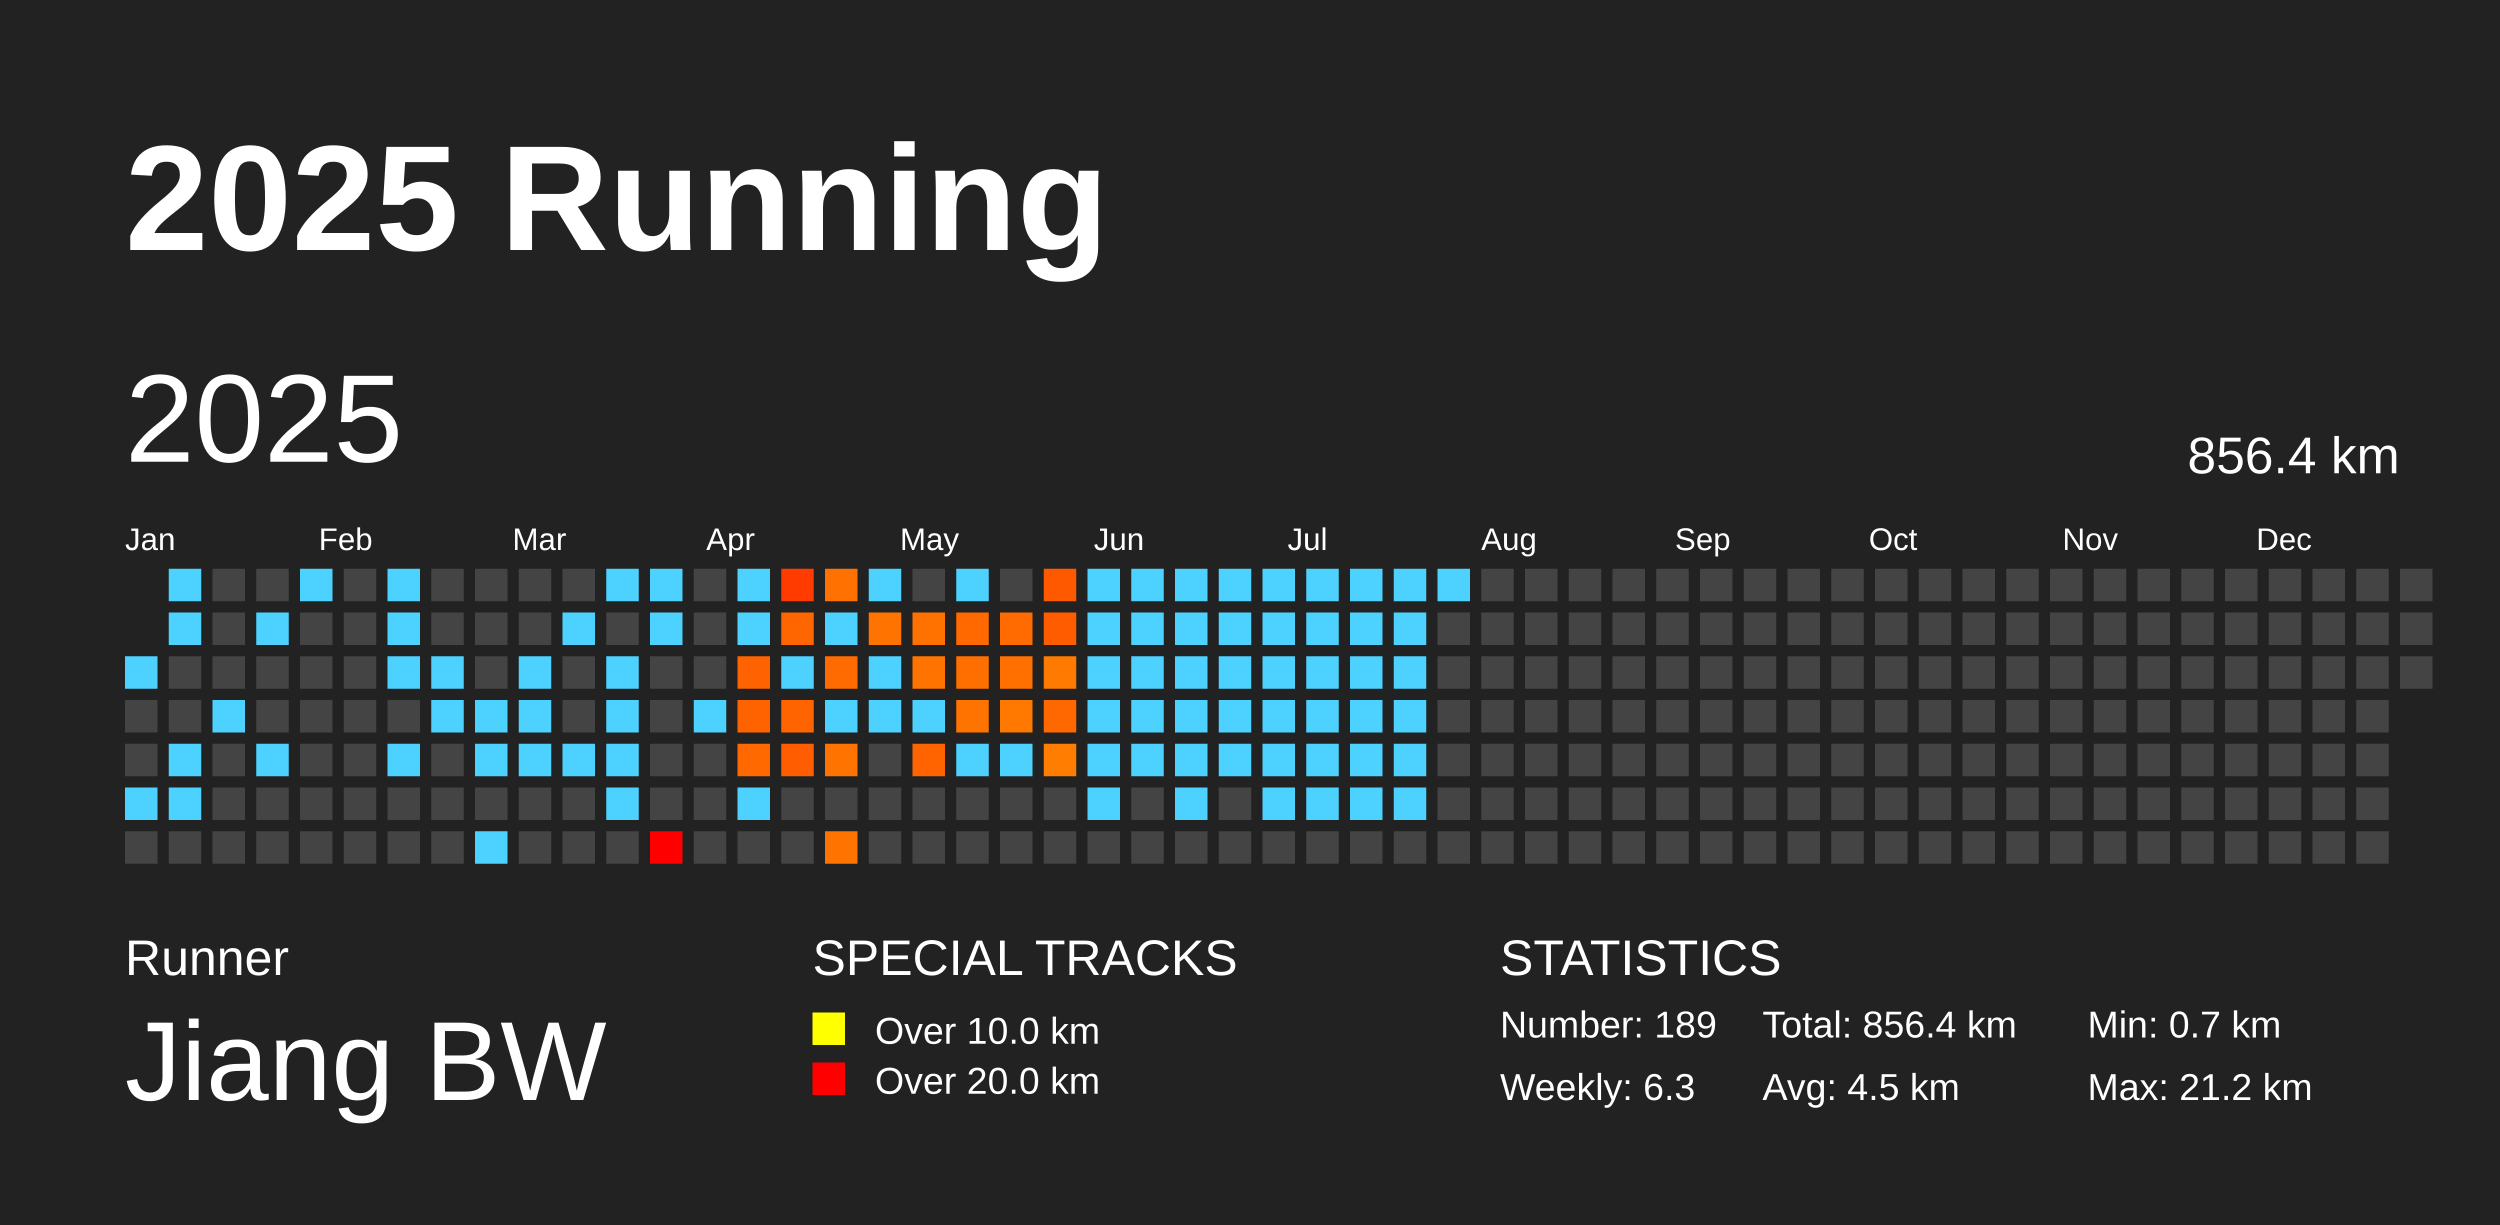
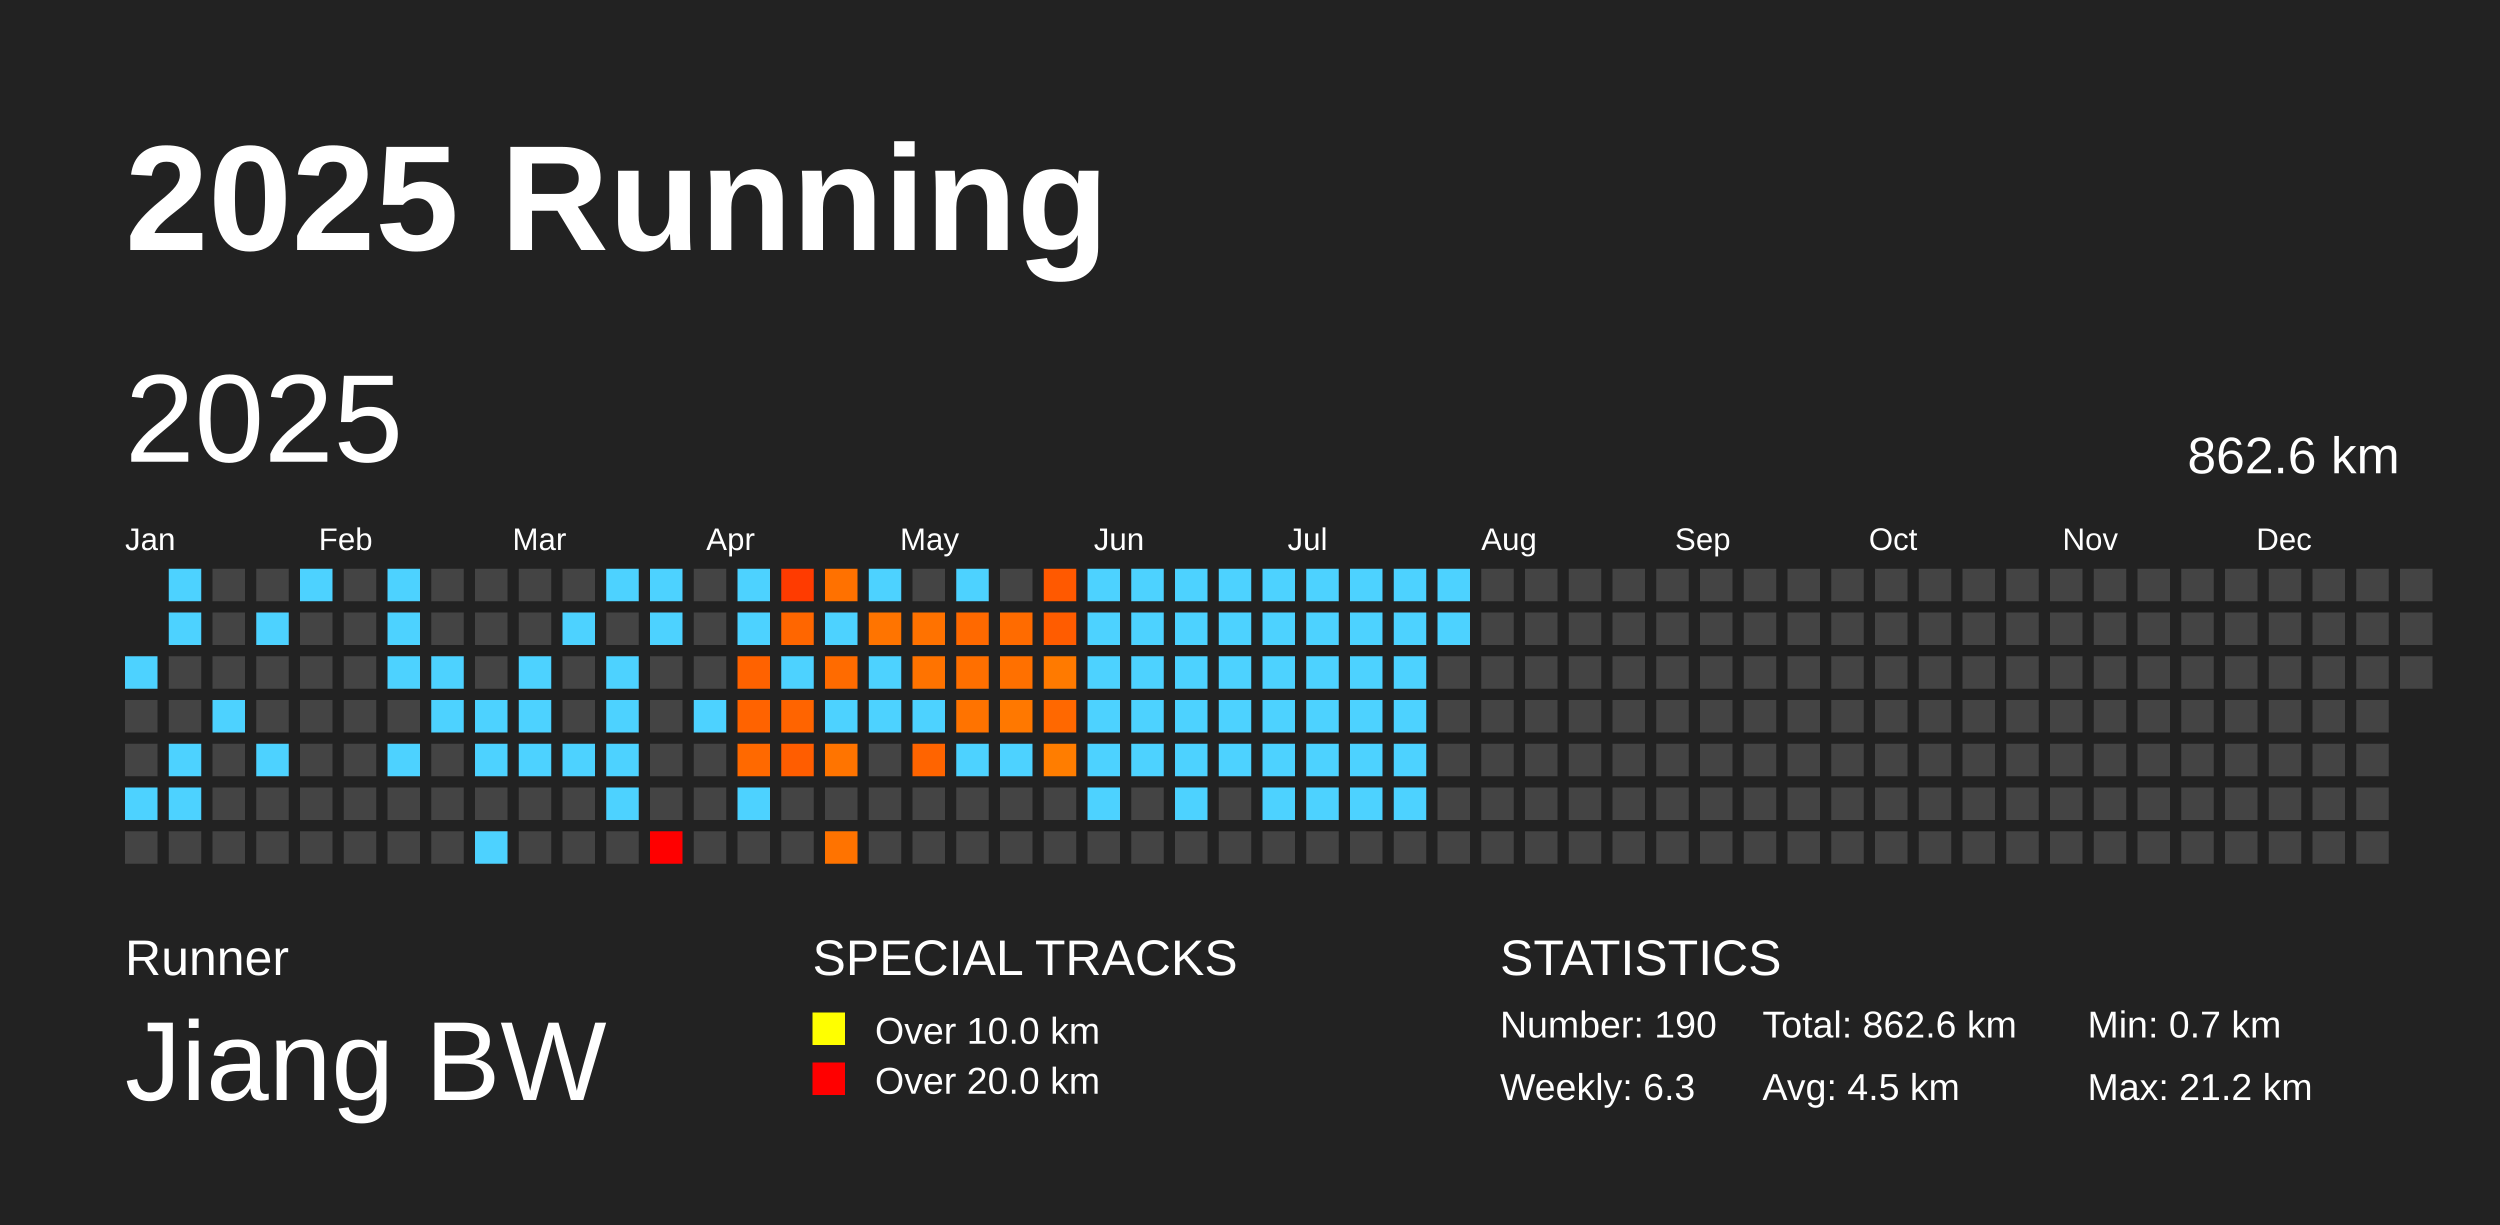
<svg xmlns="http://www.w3.org/2000/svg" baseProfile="full" height="98mm" version="1.1" viewBox="0,0,200,98" width="200mm">
  <defs />
  <rect fill="#222222" height="98" width="200" x="0" y="0" />
  <text fill="#FFFFFF" style="font-size:12px; font-family:Arial; font-weight:bold;" x="10" y="20">2025 Running</text>
  <text fill="#FFFFFF" style="font-size:4px; font-family:Arial" x="10" y="78">Runner</text>
  <text fill="#FFFFFF" style="font-size:9px; font-family:Arial" x="10" y="88">Jiang BW</text>
  <text fill="#FFFFFF" style="font-size:4px; font-family:Arial" x="65" y="78">SPECIAL TRACKS</text>
  <rect fill="yellow" height="2.6" width="2.6" x="65" y="81" />
  <text fill="#FFFFFF" style="font-size:3px; font-family:Arial" x="70" y="83.5">Over 10.0 km</text>
  <rect fill="red" height="2.6" width="2.6" x="65" y="85" />
  <text fill="#FFFFFF" style="font-size:3px; font-family:Arial" x="70" y="87.5">Over 20.0 km</text>
  <text fill="#FFFFFF" style="font-size:4px; font-family:Arial" x="120" y="78">STATISTICS</text>
-   <text fill="#FFFFFF" style="font-size:3px; font-family:Arial" x="120" y="83">Number: 189</text>
+   <text fill="#FFFFFF" style="font-size:3px; font-family:Arial" x="120" y="83">Number: 190</text>
  <text fill="#FFFFFF" style="font-size:3px; font-family:Arial" x="120" y="88">Weekly: 6.3</text>
-   <text fill="#FFFFFF" style="font-size:3px; font-family:Arial" x="141" y="83">Total: 856.4 km</text>
+   <text fill="#FFFFFF" style="font-size:3px; font-family:Arial" x="141" y="83">Total: 862.6 km</text>
  <text fill="#FFFFFF" style="font-size:3px; font-family:Arial" x="141" y="88">Avg: 4.5 km</text>
  <text fill="#FFFFFF" style="font-size:3px; font-family:Arial" x="167" y="83">Min: 0.7 km</text>
  <text fill="#FFFFFF" style="font-size:3px; font-family:Arial" x="167" y="88">Max: 21.2 km</text>
  <text dominant-baseline="hanging" fill="#FFFFFF" style="font-size:10.0px; font-family:Arial;" x="10" y="30">2025</text>
-   <text dominant-baseline="hanging" fill="#FFFFFF" style="font-size:4.125px; font-family:Arial;" x="175" y="35">856.4 km</text>
+   <text dominant-baseline="hanging" fill="#FFFFFF" style="font-size:4.125px; font-family:Arial;" x="175" y="35">862.6 km</text>
  <text fill="#FFFFFF" style="font-size:2.5px; font-family:Arial" x="10.0" y="44">Jan</text>
  <text fill="#FFFFFF" style="font-size:2.5px; font-family:Arial" x="25.5" y="44">Feb</text>
  <text fill="#FFFFFF" style="font-size:2.5px; font-family:Arial" x="41.0" y="44">Mar</text>
  <text fill="#FFFFFF" style="font-size:2.5px; font-family:Arial" x="56.5" y="44">Apr</text>
  <text fill="#FFFFFF" style="font-size:2.5px; font-family:Arial" x="72.0" y="44">May</text>
  <text fill="#FFFFFF" style="font-size:2.5px; font-family:Arial" x="87.5" y="44">Jun</text>
  <text fill="#FFFFFF" style="font-size:2.5px; font-family:Arial" x="103.0" y="44">Jul</text>
  <text fill="#FFFFFF" style="font-size:2.5px; font-family:Arial" x="118.5" y="44">Aug</text>
  <text fill="#FFFFFF" style="font-size:2.5px; font-family:Arial" x="134.0" y="44">Sep</text>
  <text fill="#FFFFFF" style="font-size:2.5px; font-family:Arial" x="149.5" y="44">Oct</text>
  <text fill="#FFFFFF" style="font-size:2.5px; font-family:Arial" x="165.0" y="44">Nov</text>
  <text fill="#FFFFFF" style="font-size:2.5px; font-family:Arial" x="180.5" y="44">Dec</text>
  <rect fill="#4dd2ff" height="2.6" width="2.6" x="10.0" y="52.5" />
  <rect fill="#444444" height="2.6" width="2.6" x="10.0" y="56.0" />
  <rect fill="#444444" height="2.6" width="2.6" x="10.0" y="59.5" />
  <rect fill="#4dd2ff" height="2.6" width="2.6" x="10.0" y="63.0" />
  <rect fill="#444444" height="2.6" width="2.6" x="10.0" y="66.5" />
  <rect fill="#4dd2ff" height="2.6" width="2.6" x="13.5" y="45.5" />
  <rect fill="#4dd2ff" height="2.6" width="2.6" x="13.5" y="49.0" />
  <rect fill="#444444" height="2.6" width="2.6" x="13.5" y="52.5" />
  <rect fill="#444444" height="2.6" width="2.6" x="13.5" y="56.0" />
  <rect fill="#4dd2ff" height="2.6" width="2.6" x="13.5" y="59.5" />
  <rect fill="#4dd2ff" height="2.6" width="2.6" x="13.5" y="63.0" />
  <rect fill="#444444" height="2.6" width="2.6" x="13.5" y="66.5" />
  <rect fill="#444444" height="2.6" width="2.6" x="17.0" y="45.5" />
  <rect fill="#444444" height="2.6" width="2.6" x="17.0" y="49.0" />
  <rect fill="#444444" height="2.6" width="2.6" x="17.0" y="52.5" />
  <rect fill="#4dd2ff" height="2.6" width="2.6" x="17.0" y="56.0" />
  <rect fill="#444444" height="2.6" width="2.6" x="17.0" y="59.5" />
  <rect fill="#444444" height="2.6" width="2.6" x="17.0" y="63.0" />
  <rect fill="#444444" height="2.6" width="2.6" x="17.0" y="66.5" />
  <rect fill="#444444" height="2.6" width="2.6" x="20.5" y="45.5" />
  <rect fill="#4dd2ff" height="2.6" width="2.6" x="20.5" y="49.0" />
  <rect fill="#444444" height="2.6" width="2.6" x="20.5" y="52.5" />
  <rect fill="#444444" height="2.6" width="2.6" x="20.5" y="56.0" />
  <rect fill="#4dd2ff" height="2.6" width="2.6" x="20.5" y="59.5" />
  <rect fill="#444444" height="2.6" width="2.6" x="20.5" y="63.0" />
  <rect fill="#444444" height="2.6" width="2.6" x="20.5" y="66.5" />
  <rect fill="#4dd2ff" height="2.6" width="2.6" x="24.0" y="45.5" />
  <rect fill="#444444" height="2.6" width="2.6" x="24.0" y="49.0" />
  <rect fill="#444444" height="2.6" width="2.6" x="24.0" y="52.5" />
  <rect fill="#444444" height="2.6" width="2.6" x="24.0" y="56.0" />
  <rect fill="#444444" height="2.6" width="2.6" x="24.0" y="59.5" />
  <rect fill="#444444" height="2.6" width="2.6" x="24.0" y="63.0" />
  <rect fill="#444444" height="2.6" width="2.6" x="24.0" y="66.5" />
  <rect fill="#444444" height="2.6" width="2.6" x="27.5" y="45.5" />
  <rect fill="#444444" height="2.6" width="2.6" x="27.5" y="49.0" />
  <rect fill="#444444" height="2.6" width="2.6" x="27.5" y="52.5" />
  <rect fill="#444444" height="2.6" width="2.6" x="27.5" y="56.0" />
  <rect fill="#444444" height="2.6" width="2.6" x="27.5" y="59.5" />
  <rect fill="#444444" height="2.6" width="2.6" x="27.5" y="63.0" />
  <rect fill="#444444" height="2.6" width="2.6" x="27.5" y="66.5" />
  <rect fill="#4dd2ff" height="2.6" width="2.6" x="31.0" y="45.5" />
  <rect fill="#4dd2ff" height="2.6" width="2.6" x="31.0" y="49.0" />
  <rect fill="#4dd2ff" height="2.6" width="2.6" x="31.0" y="52.5" />
  <rect fill="#444444" height="2.6" width="2.6" x="31.0" y="56.0" />
  <rect fill="#4dd2ff" height="2.6" width="2.6" x="31.0" y="59.5" />
  <rect fill="#444444" height="2.6" width="2.6" x="31.0" y="63.0" />
  <rect fill="#444444" height="2.6" width="2.6" x="31.0" y="66.5" />
  <rect fill="#444444" height="2.6" width="2.6" x="34.5" y="45.5" />
  <rect fill="#444444" height="2.6" width="2.6" x="34.5" y="49.0" />
  <rect fill="#4dd2ff" height="2.6" width="2.6" x="34.5" y="52.5" />
  <rect fill="#4dd2ff" height="2.6" width="2.6" x="34.5" y="56.0" />
  <rect fill="#444444" height="2.6" width="2.6" x="34.5" y="59.5" />
  <rect fill="#444444" height="2.6" width="2.6" x="34.5" y="63.0" />
  <rect fill="#444444" height="2.6" width="2.6" x="34.5" y="66.5" />
  <rect fill="#444444" height="2.6" width="2.6" x="38.0" y="45.5" />
  <rect fill="#444444" height="2.6" width="2.6" x="38.0" y="49.0" />
  <rect fill="#444444" height="2.6" width="2.6" x="38.0" y="52.5" />
  <rect fill="#4dd2ff" height="2.6" width="2.6" x="38.0" y="56.0" />
  <rect fill="#4dd2ff" height="2.6" width="2.6" x="38.0" y="59.5" />
  <rect fill="#444444" height="2.6" width="2.6" x="38.0" y="63.0" />
  <rect fill="#4dd2ff" height="2.6" width="2.6" x="38.0" y="66.5" />
  <rect fill="#444444" height="2.6" width="2.6" x="41.5" y="45.5" />
  <rect fill="#444444" height="2.6" width="2.6" x="41.5" y="49.0" />
  <rect fill="#4dd2ff" height="2.6" width="2.6" x="41.5" y="52.5" />
  <rect fill="#4dd2ff" height="2.6" width="2.6" x="41.5" y="56.0" />
  <rect fill="#4dd2ff" height="2.6" width="2.6" x="41.5" y="59.5" />
  <rect fill="#444444" height="2.6" width="2.6" x="41.5" y="63.0" />
  <rect fill="#444444" height="2.6" width="2.6" x="41.5" y="66.5" />
  <rect fill="#444444" height="2.6" width="2.6" x="45.0" y="45.5" />
  <rect fill="#4dd2ff" height="2.6" width="2.6" x="45.0" y="49.0" />
  <rect fill="#444444" height="2.6" width="2.6" x="45.0" y="52.5" />
  <rect fill="#444444" height="2.6" width="2.6" x="45.0" y="56.0" />
  <rect fill="#4dd2ff" height="2.6" width="2.6" x="45.0" y="59.5" />
  <rect fill="#444444" height="2.6" width="2.6" x="45.0" y="63.0" />
  <rect fill="#444444" height="2.6" width="2.6" x="45.0" y="66.5" />
  <rect fill="#4dd2ff" height="2.6" width="2.6" x="48.5" y="45.5" />
  <rect fill="#444444" height="2.6" width="2.6" x="48.5" y="49.0" />
  <rect fill="#4dd2ff" height="2.6" width="2.6" x="48.5" y="52.5" />
  <rect fill="#4dd2ff" height="2.6" width="2.6" x="48.5" y="56.0" />
  <rect fill="#4dd2ff" height="2.6" width="2.6" x="48.5" y="59.5" />
  <rect fill="#4dd2ff" height="2.6" width="2.6" x="48.5" y="63.0" />
  <rect fill="#444444" height="2.6" width="2.6" x="48.5" y="66.5" />
  <rect fill="#4dd2ff" height="2.6" width="2.6" x="52.0" y="45.5" />
  <rect fill="#4dd2ff" height="2.6" width="2.6" x="52.0" y="49.0" />
  <rect fill="#444444" height="2.6" width="2.6" x="52.0" y="52.5" />
  <rect fill="#444444" height="2.6" width="2.6" x="52.0" y="56.0" />
  <rect fill="#444444" height="2.6" width="2.6" x="52.0" y="59.5" />
  <rect fill="#444444" height="2.6" width="2.6" x="52.0" y="63.0" />
  <rect fill="red" height="2.6" width="2.6" x="52.0" y="66.5" />
  <rect fill="#444444" height="2.6" width="2.6" x="55.5" y="45.5" />
  <rect fill="#444444" height="2.6" width="2.6" x="55.5" y="49.0" />
  <rect fill="#444444" height="2.6" width="2.6" x="55.5" y="52.5" />
  <rect fill="#4dd2ff" height="2.6" width="2.6" x="55.5" y="56.0" />
  <rect fill="#444444" height="2.6" width="2.6" x="55.5" y="59.5" />
  <rect fill="#444444" height="2.6" width="2.6" x="55.5" y="63.0" />
  <rect fill="#444444" height="2.6" width="2.6" x="55.5" y="66.5" />
  <rect fill="#4dd2ff" height="2.6" width="2.6" x="59.0" y="45.5" />
  <rect fill="#4dd2ff" height="2.6" width="2.6" x="59.0" y="49.0" />
  <rect fill="#ff6200" height="2.6" width="2.6" x="59.0" y="52.5" />
  <rect fill="#ff6300" height="2.6" width="2.6" x="59.0" y="56.0" />
  <rect fill="#ff6900" height="2.6" width="2.6" x="59.0" y="59.5" />
  <rect fill="#4dd2ff" height="2.6" width="2.6" x="59.0" y="63.0" />
  <rect fill="#444444" height="2.6" width="2.6" x="59.0" y="66.5" />
  <rect fill="#ff3b00" height="2.6" width="2.6" x="62.5" y="45.5" />
  <rect fill="#ff6600" height="2.6" width="2.6" x="62.5" y="49.0" />
  <rect fill="#4dd2ff" height="2.6" width="2.6" x="62.5" y="52.5" />
  <rect fill="#ff6400" height="2.6" width="2.6" x="62.5" y="56.0" />
  <rect fill="#ff5d00" height="2.6" width="2.6" x="62.5" y="59.5" />
  <rect fill="#444444" height="2.6" width="2.6" x="62.5" y="63.0" />
  <rect fill="#444444" height="2.6" width="2.6" x="62.5" y="66.5" />
  <rect fill="#ff7100" height="2.6" width="2.6" x="66.0" y="45.5" />
  <rect fill="#4dd2ff" height="2.6" width="2.6" x="66.0" y="49.0" />
  <rect fill="#ff6b00" height="2.6" width="2.6" x="66.0" y="52.5" />
  <rect fill="#4dd2ff" height="2.6" width="2.6" x="66.0" y="56.0" />
  <rect fill="#ff7400" height="2.6" width="2.6" x="66.0" y="59.5" />
  <rect fill="#444444" height="2.6" width="2.6" x="66.0" y="63.0" />
  <rect fill="#ff7300" height="2.6" width="2.6" x="66.0" y="66.5" />
  <rect fill="#4dd2ff" height="2.6" width="2.6" x="69.5" y="45.5" />
  <rect fill="#ff7400" height="2.6" width="2.6" x="69.5" y="49.0" />
  <rect fill="#4dd2ff" height="2.6" width="2.6" x="69.5" y="52.5" />
  <rect fill="#4dd2ff" height="2.6" width="2.6" x="69.5" y="56.0" />
  <rect fill="#444444" height="2.6" width="2.6" x="69.5" y="59.5" />
  <rect fill="#444444" height="2.6" width="2.6" x="69.5" y="63.0" />
  <rect fill="#444444" height="2.6" width="2.6" x="69.5" y="66.5" />
  <rect fill="#444444" height="2.6" width="2.6" x="73.0" y="45.5" />
  <rect fill="#ff7200" height="2.6" width="2.6" x="73.0" y="49.0" />
  <rect fill="#ff7300" height="2.6" width="2.6" x="73.0" y="52.5" />
  <rect fill="#4dd2ff" height="2.6" width="2.6" x="73.0" y="56.0" />
  <rect fill="#ff6400" height="2.6" width="2.6" x="73.0" y="59.5" />
  <rect fill="#444444" height="2.6" width="2.6" x="73.0" y="63.0" />
  <rect fill="#444444" height="2.6" width="2.6" x="73.0" y="66.5" />
  <rect fill="#4dd2ff" height="2.6" width="2.6" x="76.5" y="45.5" />
  <rect fill="#ff6900" height="2.6" width="2.6" x="76.5" y="49.0" />
  <rect fill="#ff6f00" height="2.6" width="2.6" x="76.5" y="52.5" />
  <rect fill="#ff7300" height="2.6" width="2.6" x="76.5" y="56.0" />
  <rect fill="#4dd2ff" height="2.6" width="2.6" x="76.5" y="59.5" />
  <rect fill="#444444" height="2.6" width="2.6" x="76.5" y="63.0" />
  <rect fill="#444444" height="2.6" width="2.6" x="76.5" y="66.5" />
  <rect fill="#444444" height="2.6" width="2.6" x="80.0" y="45.5" />
  <rect fill="#ff6b00" height="2.6" width="2.6" x="80.0" y="49.0" />
  <rect fill="#ff7000" height="2.6" width="2.6" x="80.0" y="52.5" />
  <rect fill="#ff7800" height="2.6" width="2.6" x="80.0" y="56.0" />
  <rect fill="#4dd2ff" height="2.6" width="2.6" x="80.0" y="59.5" />
  <rect fill="#444444" height="2.6" width="2.6" x="80.0" y="63.0" />
  <rect fill="#444444" height="2.6" width="2.6" x="80.0" y="66.5" />
  <rect fill="#ff5900" height="2.6" width="2.6" x="83.5" y="45.5" />
  <rect fill="#ff5c00" height="2.6" width="2.6" x="83.5" y="49.0" />
  <rect fill="#ff7a00" height="2.6" width="2.6" x="83.5" y="52.5" />
  <rect fill="#ff6800" height="2.6" width="2.6" x="83.5" y="56.0" />
  <rect fill="#ff7d00" height="2.6" width="2.6" x="83.5" y="59.5" />
  <rect fill="#444444" height="2.6" width="2.6" x="83.5" y="63.0" />
  <rect fill="#444444" height="2.6" width="2.6" x="83.5" y="66.5" />
  <rect fill="#4dd2ff" height="2.6" width="2.6" x="87.0" y="45.5" />
  <rect fill="#4dd2ff" height="2.6" width="2.6" x="87.0" y="49.0" />
  <rect fill="#4dd2ff" height="2.6" width="2.6" x="87.0" y="52.5" />
  <rect fill="#4dd2ff" height="2.6" width="2.6" x="87.0" y="56.0" />
  <rect fill="#4dd2ff" height="2.6" width="2.6" x="87.0" y="59.5" />
  <rect fill="#4dd2ff" height="2.6" width="2.6" x="87.0" y="63.0" />
  <rect fill="#444444" height="2.6" width="2.6" x="87.0" y="66.5" />
  <rect fill="#4dd2ff" height="2.6" width="2.6" x="90.5" y="45.5" />
  <rect fill="#4dd2ff" height="2.6" width="2.6" x="90.5" y="49.0" />
  <rect fill="#4dd2ff" height="2.6" width="2.6" x="90.5" y="52.5" />
  <rect fill="#4dd2ff" height="2.6" width="2.6" x="90.5" y="56.0" />
  <rect fill="#4dd2ff" height="2.6" width="2.6" x="90.5" y="59.5" />
  <rect fill="#444444" height="2.6" width="2.6" x="90.5" y="63.0" />
  <rect fill="#444444" height="2.6" width="2.6" x="90.5" y="66.5" />
  <rect fill="#4dd2ff" height="2.6" width="2.6" x="94.0" y="45.5" />
  <rect fill="#4dd2ff" height="2.6" width="2.6" x="94.0" y="49.0" />
  <rect fill="#4dd2ff" height="2.6" width="2.6" x="94.0" y="52.5" />
  <rect fill="#4dd2ff" height="2.6" width="2.6" x="94.0" y="56.0" />
  <rect fill="#4dd2ff" height="2.6" width="2.6" x="94.0" y="59.5" />
  <rect fill="#4dd2ff" height="2.6" width="2.6" x="94.0" y="63.0" />
  <rect fill="#444444" height="2.6" width="2.6" x="94.0" y="66.5" />
  <rect fill="#4dd2ff" height="2.6" width="2.6" x="97.5" y="45.5" />
  <rect fill="#4dd2ff" height="2.6" width="2.6" x="97.5" y="49.0" />
  <rect fill="#4dd2ff" height="2.6" width="2.6" x="97.5" y="52.5" />
  <rect fill="#4dd2ff" height="2.6" width="2.6" x="97.5" y="56.0" />
  <rect fill="#4dd2ff" height="2.6" width="2.6" x="97.5" y="59.5" />
  <rect fill="#444444" height="2.6" width="2.6" x="97.5" y="63.0" />
  <rect fill="#444444" height="2.6" width="2.6" x="97.5" y="66.5" />
  <rect fill="#4dd2ff" height="2.6" width="2.6" x="101.0" y="45.5" />
  <rect fill="#4dd2ff" height="2.6" width="2.6" x="101.0" y="49.0" />
  <rect fill="#4dd2ff" height="2.6" width="2.6" x="101.0" y="52.5" />
  <rect fill="#4dd2ff" height="2.6" width="2.6" x="101.0" y="56.0" />
  <rect fill="#4dd2ff" height="2.6" width="2.6" x="101.0" y="59.5" />
  <rect fill="#4dd2ff" height="2.6" width="2.6" x="101.0" y="63.0" />
  <rect fill="#444444" height="2.6" width="2.6" x="101.0" y="66.5" />
  <rect fill="#4dd2ff" height="2.6" width="2.6" x="104.5" y="45.5" />
  <rect fill="#4dd2ff" height="2.6" width="2.6" x="104.5" y="49.0" />
  <rect fill="#4dd2ff" height="2.6" width="2.6" x="104.5" y="52.5" />
  <rect fill="#4dd2ff" height="2.6" width="2.6" x="104.5" y="56.0" />
  <rect fill="#4dd2ff" height="2.6" width="2.6" x="104.5" y="59.5" />
  <rect fill="#4dd2ff" height="2.6" width="2.6" x="104.5" y="63.0" />
  <rect fill="#444444" height="2.6" width="2.6" x="104.5" y="66.5" />
  <rect fill="#4dd2ff" height="2.6" width="2.6" x="108.0" y="45.5" />
  <rect fill="#4dd2ff" height="2.6" width="2.6" x="108.0" y="49.0" />
  <rect fill="#4dd2ff" height="2.6" width="2.6" x="108.0" y="52.5" />
  <rect fill="#4dd2ff" height="2.6" width="2.6" x="108.0" y="56.0" />
  <rect fill="#4dd2ff" height="2.6" width="2.6" x="108.0" y="59.5" />
  <rect fill="#4dd2ff" height="2.6" width="2.6" x="108.0" y="63.0" />
  <rect fill="#444444" height="2.6" width="2.6" x="108.0" y="66.5" />
  <rect fill="#4dd2ff" height="2.6" width="2.6" x="111.5" y="45.5" />
  <rect fill="#4dd2ff" height="2.6" width="2.6" x="111.5" y="49.0" />
  <rect fill="#4dd2ff" height="2.6" width="2.6" x="111.5" y="52.5" />
  <rect fill="#4dd2ff" height="2.6" width="2.6" x="111.5" y="56.0" />
  <rect fill="#4dd2ff" height="2.6" width="2.6" x="111.5" y="59.5" />
  <rect fill="#4dd2ff" height="2.6" width="2.6" x="111.5" y="63.0" />
  <rect fill="#444444" height="2.6" width="2.6" x="111.5" y="66.5" />
  <rect fill="#4dd2ff" height="2.6" width="2.6" x="115.0" y="45.5" />
-   <rect fill="#444444" height="2.6" width="2.6" x="115.0" y="49.0" />
+   <rect fill="#4dd2ff" height="2.6" width="2.6" x="115.0" y="49.0" />
  <rect fill="#444444" height="2.6" width="2.6" x="115.0" y="52.5" />
  <rect fill="#444444" height="2.6" width="2.6" x="115.0" y="56.0" />
  <rect fill="#444444" height="2.6" width="2.6" x="115.0" y="59.5" />
  <rect fill="#444444" height="2.6" width="2.6" x="115.0" y="63.0" />
  <rect fill="#444444" height="2.6" width="2.6" x="115.0" y="66.5" />
  <rect fill="#444444" height="2.6" width="2.6" x="118.5" y="45.5" />
  <rect fill="#444444" height="2.6" width="2.6" x="118.5" y="49.0" />
  <rect fill="#444444" height="2.6" width="2.6" x="118.5" y="52.5" />
  <rect fill="#444444" height="2.6" width="2.6" x="118.5" y="56.0" />
  <rect fill="#444444" height="2.6" width="2.6" x="118.5" y="59.5" />
  <rect fill="#444444" height="2.6" width="2.6" x="118.5" y="63.0" />
  <rect fill="#444444" height="2.6" width="2.6" x="118.5" y="66.5" />
  <rect fill="#444444" height="2.6" width="2.6" x="122.0" y="45.5" />
  <rect fill="#444444" height="2.6" width="2.6" x="122.0" y="49.0" />
  <rect fill="#444444" height="2.6" width="2.6" x="122.0" y="52.5" />
  <rect fill="#444444" height="2.6" width="2.6" x="122.0" y="56.0" />
  <rect fill="#444444" height="2.6" width="2.6" x="122.0" y="59.5" />
  <rect fill="#444444" height="2.6" width="2.6" x="122.0" y="63.0" />
  <rect fill="#444444" height="2.6" width="2.6" x="122.0" y="66.5" />
  <rect fill="#444444" height="2.6" width="2.6" x="125.5" y="45.5" />
  <rect fill="#444444" height="2.6" width="2.6" x="125.5" y="49.0" />
  <rect fill="#444444" height="2.6" width="2.6" x="125.5" y="52.5" />
  <rect fill="#444444" height="2.6" width="2.6" x="125.5" y="56.0" />
  <rect fill="#444444" height="2.6" width="2.6" x="125.5" y="59.5" />
  <rect fill="#444444" height="2.6" width="2.6" x="125.5" y="63.0" />
  <rect fill="#444444" height="2.6" width="2.6" x="125.5" y="66.5" />
  <rect fill="#444444" height="2.6" width="2.6" x="129.0" y="45.5" />
  <rect fill="#444444" height="2.6" width="2.6" x="129.0" y="49.0" />
  <rect fill="#444444" height="2.6" width="2.6" x="129.0" y="52.5" />
  <rect fill="#444444" height="2.6" width="2.6" x="129.0" y="56.0" />
  <rect fill="#444444" height="2.6" width="2.6" x="129.0" y="59.5" />
  <rect fill="#444444" height="2.6" width="2.6" x="129.0" y="63.0" />
  <rect fill="#444444" height="2.6" width="2.6" x="129.0" y="66.5" />
  <rect fill="#444444" height="2.6" width="2.6" x="132.5" y="45.5" />
  <rect fill="#444444" height="2.6" width="2.6" x="132.5" y="49.0" />
  <rect fill="#444444" height="2.6" width="2.6" x="132.5" y="52.5" />
  <rect fill="#444444" height="2.6" width="2.6" x="132.5" y="56.0" />
  <rect fill="#444444" height="2.6" width="2.6" x="132.5" y="59.5" />
  <rect fill="#444444" height="2.6" width="2.6" x="132.5" y="63.0" />
  <rect fill="#444444" height="2.6" width="2.6" x="132.5" y="66.5" />
  <rect fill="#444444" height="2.6" width="2.6" x="136.0" y="45.5" />
  <rect fill="#444444" height="2.6" width="2.6" x="136.0" y="49.0" />
  <rect fill="#444444" height="2.6" width="2.6" x="136.0" y="52.5" />
  <rect fill="#444444" height="2.6" width="2.6" x="136.0" y="56.0" />
  <rect fill="#444444" height="2.6" width="2.6" x="136.0" y="59.5" />
  <rect fill="#444444" height="2.6" width="2.6" x="136.0" y="63.0" />
  <rect fill="#444444" height="2.6" width="2.6" x="136.0" y="66.5" />
  <rect fill="#444444" height="2.6" width="2.6" x="139.5" y="45.5" />
  <rect fill="#444444" height="2.6" width="2.6" x="139.5" y="49.0" />
  <rect fill="#444444" height="2.6" width="2.6" x="139.5" y="52.5" />
  <rect fill="#444444" height="2.6" width="2.6" x="139.5" y="56.0" />
  <rect fill="#444444" height="2.6" width="2.6" x="139.5" y="59.5" />
  <rect fill="#444444" height="2.6" width="2.6" x="139.5" y="63.0" />
  <rect fill="#444444" height="2.6" width="2.6" x="139.5" y="66.5" />
  <rect fill="#444444" height="2.6" width="2.6" x="143.0" y="45.5" />
  <rect fill="#444444" height="2.6" width="2.6" x="143.0" y="49.0" />
  <rect fill="#444444" height="2.6" width="2.6" x="143.0" y="52.5" />
  <rect fill="#444444" height="2.6" width="2.6" x="143.0" y="56.0" />
  <rect fill="#444444" height="2.6" width="2.6" x="143.0" y="59.5" />
  <rect fill="#444444" height="2.6" width="2.6" x="143.0" y="63.0" />
  <rect fill="#444444" height="2.6" width="2.6" x="143.0" y="66.5" />
  <rect fill="#444444" height="2.6" width="2.6" x="146.5" y="45.5" />
  <rect fill="#444444" height="2.6" width="2.6" x="146.5" y="49.0" />
  <rect fill="#444444" height="2.6" width="2.6" x="146.5" y="52.5" />
  <rect fill="#444444" height="2.6" width="2.6" x="146.5" y="56.0" />
  <rect fill="#444444" height="2.6" width="2.6" x="146.5" y="59.5" />
  <rect fill="#444444" height="2.6" width="2.6" x="146.5" y="63.0" />
  <rect fill="#444444" height="2.6" width="2.6" x="146.5" y="66.5" />
  <rect fill="#444444" height="2.6" width="2.6" x="150.0" y="45.5" />
  <rect fill="#444444" height="2.6" width="2.6" x="150.0" y="49.0" />
  <rect fill="#444444" height="2.6" width="2.6" x="150.0" y="52.5" />
  <rect fill="#444444" height="2.6" width="2.6" x="150.0" y="56.0" />
  <rect fill="#444444" height="2.6" width="2.6" x="150.0" y="59.5" />
  <rect fill="#444444" height="2.6" width="2.6" x="150.0" y="63.0" />
  <rect fill="#444444" height="2.6" width="2.6" x="150.0" y="66.5" />
  <rect fill="#444444" height="2.6" width="2.6" x="153.5" y="45.5" />
  <rect fill="#444444" height="2.6" width="2.6" x="153.5" y="49.0" />
  <rect fill="#444444" height="2.6" width="2.6" x="153.5" y="52.5" />
  <rect fill="#444444" height="2.6" width="2.6" x="153.5" y="56.0" />
  <rect fill="#444444" height="2.6" width="2.6" x="153.5" y="59.5" />
  <rect fill="#444444" height="2.6" width="2.6" x="153.5" y="63.0" />
  <rect fill="#444444" height="2.6" width="2.6" x="153.5" y="66.5" />
  <rect fill="#444444" height="2.6" width="2.6" x="157.0" y="45.5" />
  <rect fill="#444444" height="2.6" width="2.6" x="157.0" y="49.0" />
  <rect fill="#444444" height="2.6" width="2.6" x="157.0" y="52.5" />
  <rect fill="#444444" height="2.6" width="2.6" x="157.0" y="56.0" />
  <rect fill="#444444" height="2.6" width="2.6" x="157.0" y="59.5" />
  <rect fill="#444444" height="2.6" width="2.6" x="157.0" y="63.0" />
  <rect fill="#444444" height="2.6" width="2.6" x="157.0" y="66.5" />
  <rect fill="#444444" height="2.6" width="2.6" x="160.5" y="45.5" />
  <rect fill="#444444" height="2.6" width="2.6" x="160.5" y="49.0" />
  <rect fill="#444444" height="2.6" width="2.6" x="160.5" y="52.5" />
  <rect fill="#444444" height="2.6" width="2.6" x="160.5" y="56.0" />
  <rect fill="#444444" height="2.6" width="2.6" x="160.5" y="59.5" />
  <rect fill="#444444" height="2.6" width="2.6" x="160.5" y="63.0" />
  <rect fill="#444444" height="2.6" width="2.6" x="160.5" y="66.5" />
  <rect fill="#444444" height="2.6" width="2.6" x="164.0" y="45.5" />
  <rect fill="#444444" height="2.6" width="2.6" x="164.0" y="49.0" />
  <rect fill="#444444" height="2.6" width="2.6" x="164.0" y="52.5" />
  <rect fill="#444444" height="2.6" width="2.6" x="164.0" y="56.0" />
  <rect fill="#444444" height="2.6" width="2.6" x="164.0" y="59.5" />
  <rect fill="#444444" height="2.6" width="2.6" x="164.0" y="63.0" />
  <rect fill="#444444" height="2.6" width="2.6" x="164.0" y="66.5" />
  <rect fill="#444444" height="2.6" width="2.6" x="167.5" y="45.5" />
  <rect fill="#444444" height="2.6" width="2.6" x="167.5" y="49.0" />
  <rect fill="#444444" height="2.6" width="2.6" x="167.5" y="52.5" />
  <rect fill="#444444" height="2.6" width="2.6" x="167.5" y="56.0" />
  <rect fill="#444444" height="2.6" width="2.6" x="167.5" y="59.5" />
  <rect fill="#444444" height="2.6" width="2.6" x="167.5" y="63.0" />
  <rect fill="#444444" height="2.6" width="2.6" x="167.5" y="66.5" />
  <rect fill="#444444" height="2.6" width="2.6" x="171.0" y="45.5" />
  <rect fill="#444444" height="2.6" width="2.6" x="171.0" y="49.0" />
  <rect fill="#444444" height="2.6" width="2.6" x="171.0" y="52.5" />
  <rect fill="#444444" height="2.6" width="2.6" x="171.0" y="56.0" />
  <rect fill="#444444" height="2.6" width="2.6" x="171.0" y="59.5" />
  <rect fill="#444444" height="2.6" width="2.6" x="171.0" y="63.0" />
  <rect fill="#444444" height="2.6" width="2.6" x="171.0" y="66.5" />
  <rect fill="#444444" height="2.6" width="2.6" x="174.5" y="45.5" />
  <rect fill="#444444" height="2.6" width="2.6" x="174.5" y="49.0" />
  <rect fill="#444444" height="2.6" width="2.6" x="174.5" y="52.5" />
  <rect fill="#444444" height="2.6" width="2.6" x="174.5" y="56.0" />
  <rect fill="#444444" height="2.6" width="2.6" x="174.5" y="59.5" />
  <rect fill="#444444" height="2.6" width="2.6" x="174.5" y="63.0" />
  <rect fill="#444444" height="2.6" width="2.6" x="174.5" y="66.5" />
  <rect fill="#444444" height="2.6" width="2.6" x="178.0" y="45.5" />
  <rect fill="#444444" height="2.6" width="2.6" x="178.0" y="49.0" />
  <rect fill="#444444" height="2.6" width="2.6" x="178.0" y="52.5" />
  <rect fill="#444444" height="2.6" width="2.6" x="178.0" y="56.0" />
  <rect fill="#444444" height="2.6" width="2.6" x="178.0" y="59.5" />
  <rect fill="#444444" height="2.6" width="2.6" x="178.0" y="63.0" />
  <rect fill="#444444" height="2.6" width="2.6" x="178.0" y="66.5" />
  <rect fill="#444444" height="2.6" width="2.6" x="181.5" y="45.5" />
  <rect fill="#444444" height="2.6" width="2.6" x="181.5" y="49.0" />
  <rect fill="#444444" height="2.6" width="2.6" x="181.5" y="52.5" />
  <rect fill="#444444" height="2.6" width="2.6" x="181.5" y="56.0" />
  <rect fill="#444444" height="2.6" width="2.6" x="181.5" y="59.5" />
  <rect fill="#444444" height="2.6" width="2.6" x="181.5" y="63.0" />
  <rect fill="#444444" height="2.6" width="2.6" x="181.5" y="66.5" />
  <rect fill="#444444" height="2.6" width="2.6" x="185.0" y="45.5" />
  <rect fill="#444444" height="2.6" width="2.6" x="185.0" y="49.0" />
  <rect fill="#444444" height="2.6" width="2.6" x="185.0" y="52.5" />
  <rect fill="#444444" height="2.6" width="2.6" x="185.0" y="56.0" />
  <rect fill="#444444" height="2.6" width="2.6" x="185.0" y="59.5" />
  <rect fill="#444444" height="2.6" width="2.6" x="185.0" y="63.0" />
  <rect fill="#444444" height="2.6" width="2.6" x="185.0" y="66.5" />
  <rect fill="#444444" height="2.6" width="2.6" x="188.5" y="45.5" />
  <rect fill="#444444" height="2.6" width="2.6" x="188.5" y="49.0" />
  <rect fill="#444444" height="2.6" width="2.6" x="188.5" y="52.5" />
  <rect fill="#444444" height="2.6" width="2.6" x="188.5" y="56.0" />
  <rect fill="#444444" height="2.6" width="2.6" x="188.5" y="59.5" />
  <rect fill="#444444" height="2.6" width="2.6" x="188.5" y="63.0" />
  <rect fill="#444444" height="2.6" width="2.6" x="188.5" y="66.5" />
  <rect fill="#444444" height="2.6" width="2.6" x="192.0" y="45.5" />
  <rect fill="#444444" height="2.6" width="2.6" x="192.0" y="49.0" />
  <rect fill="#444444" height="2.6" width="2.6" x="192.0" y="52.5" />
</svg>
